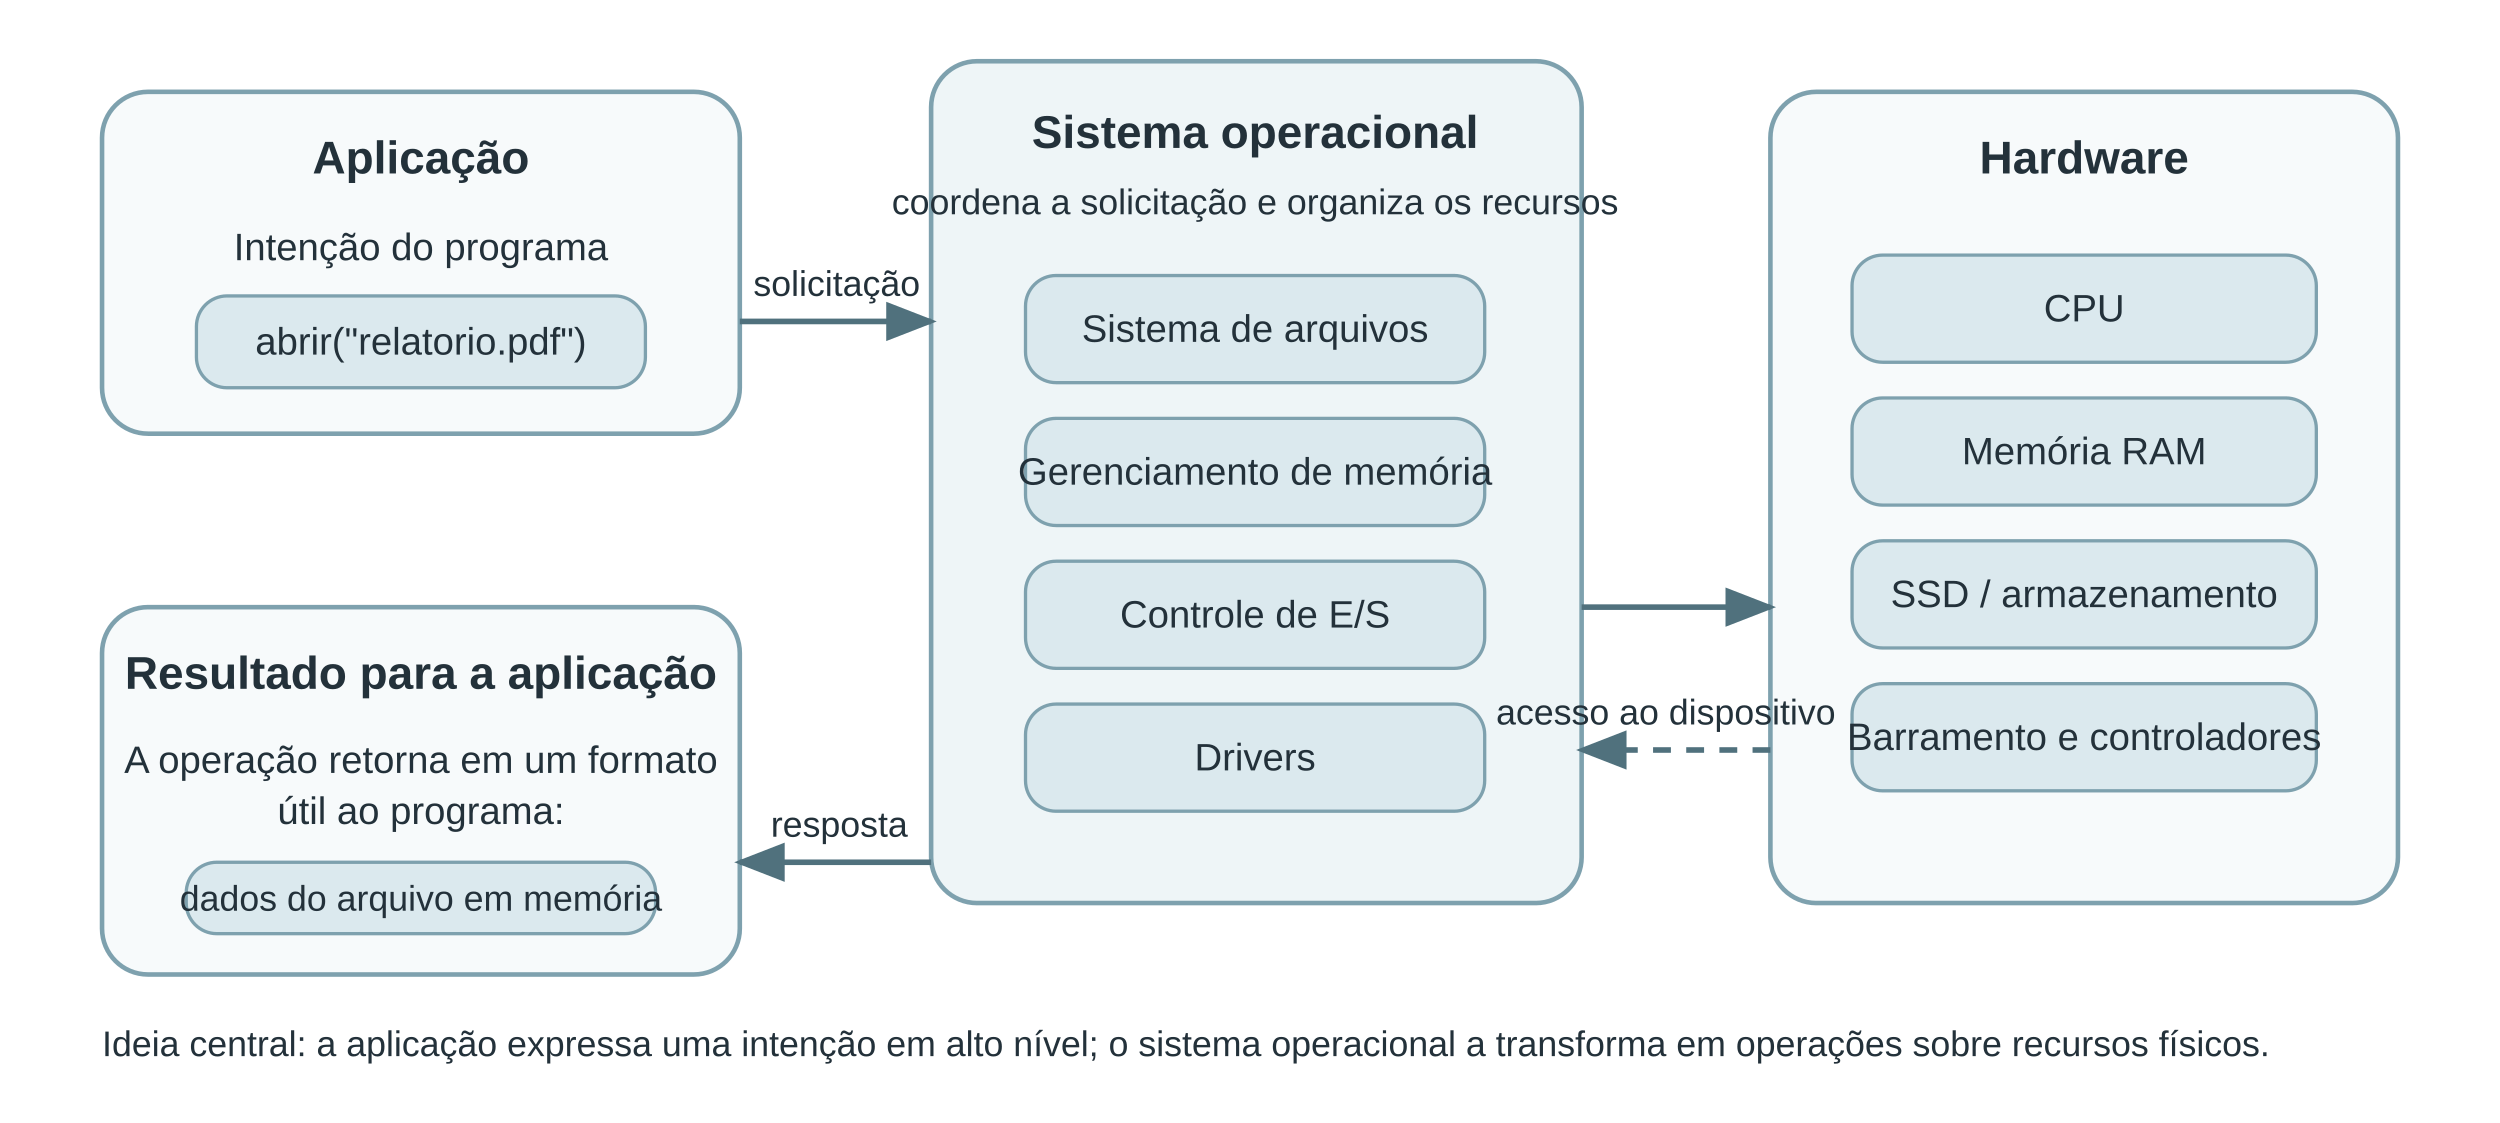
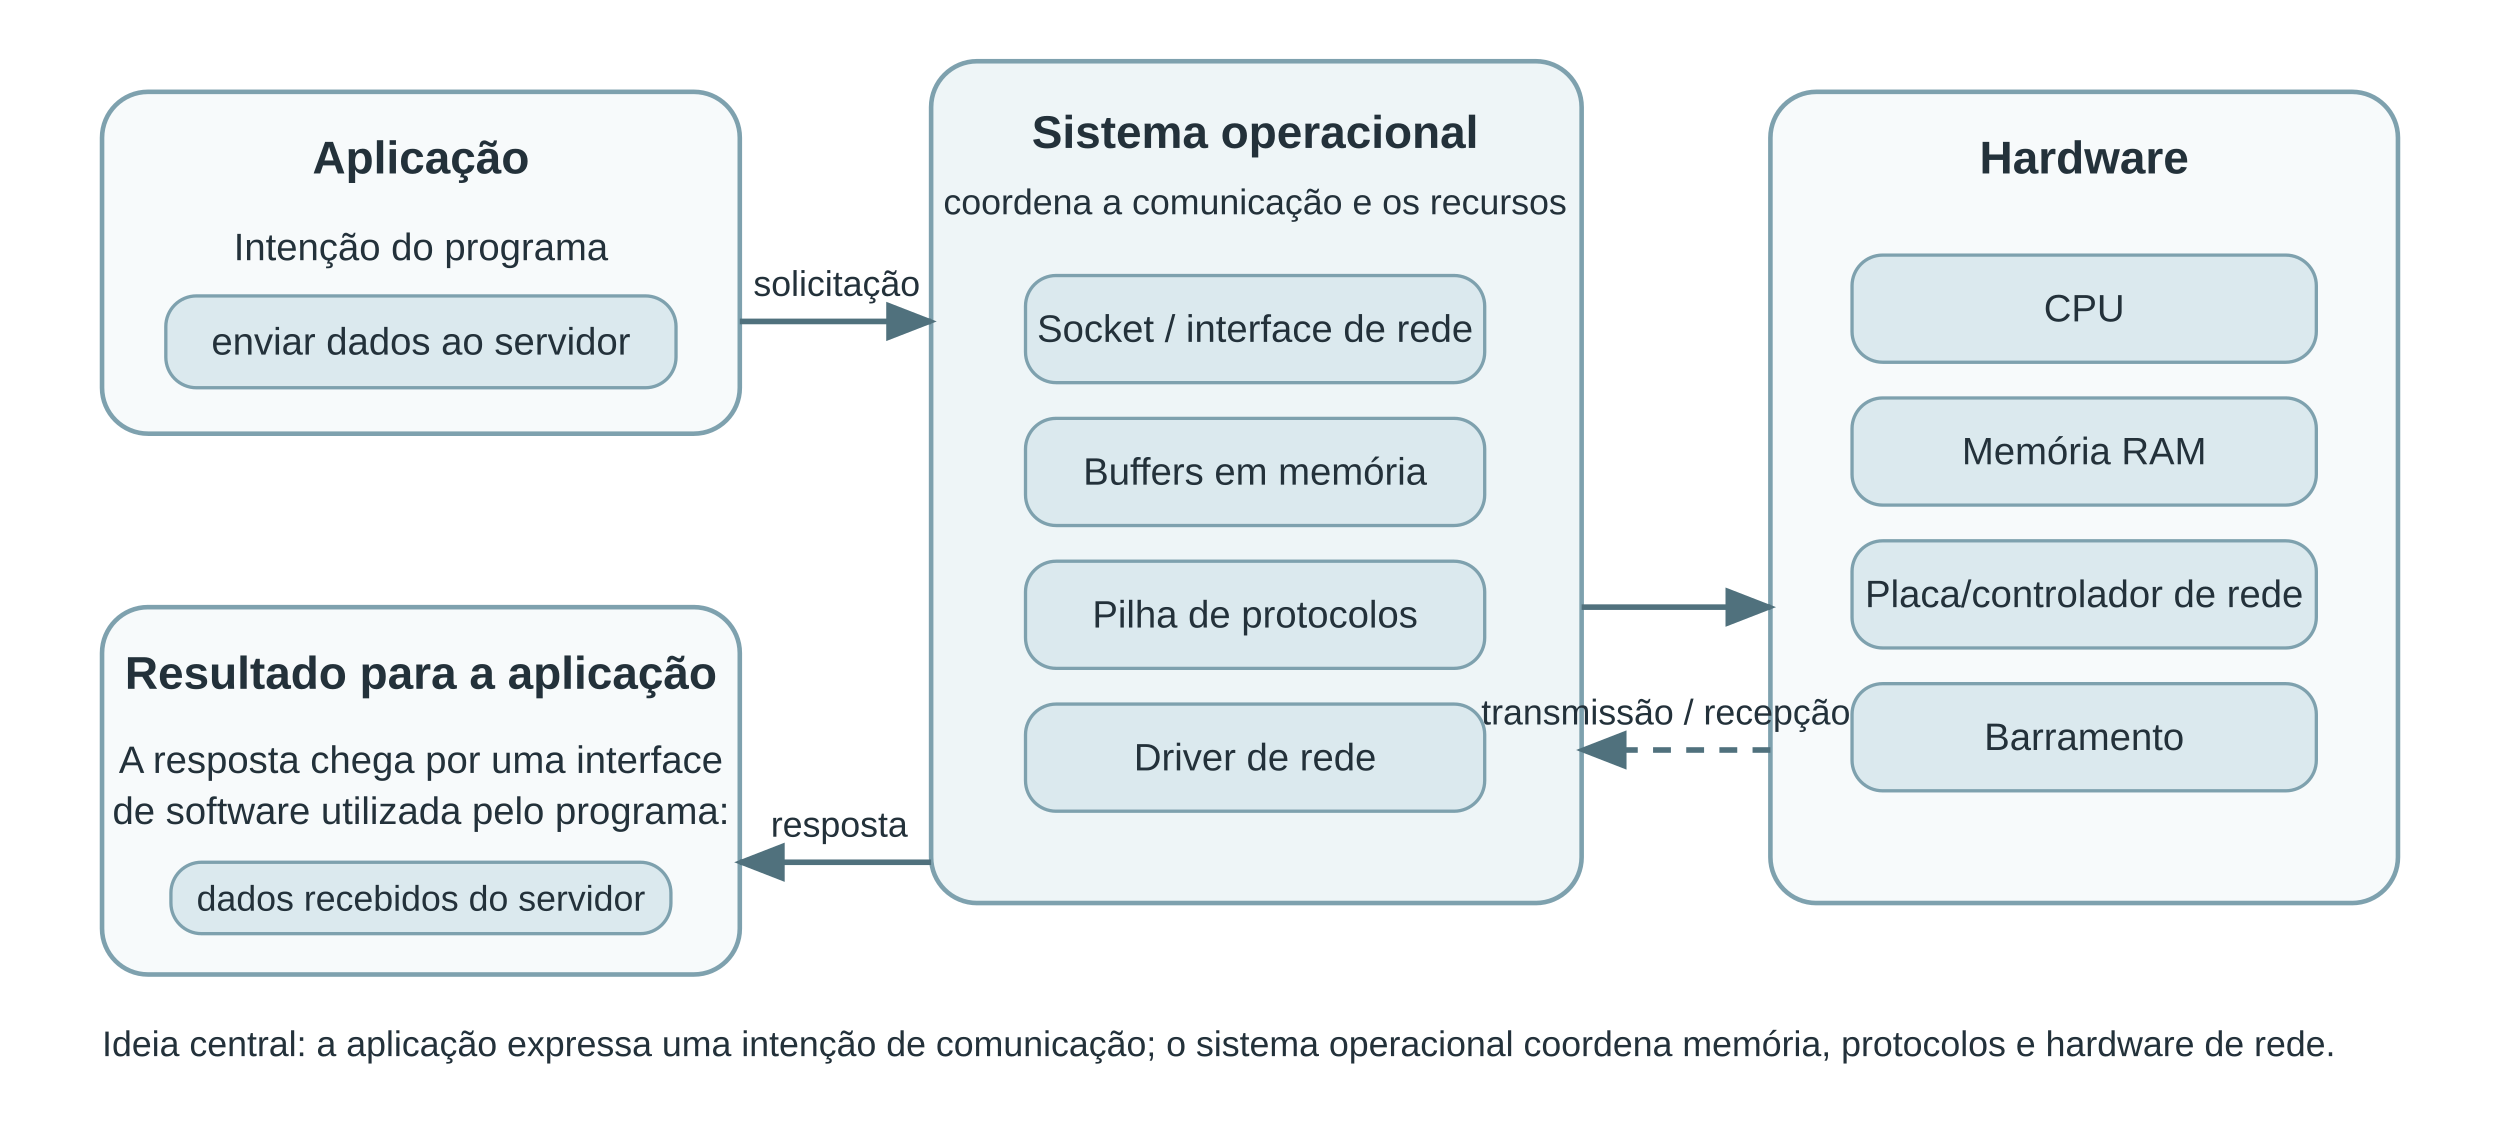
<svg xmlns="http://www.w3.org/2000/svg" viewBox="0 0 980 440" role="img" aria-labelledby="title desc">
  <style>
    text{font-family:Arial,Helvetica,sans-serif;fill:#23313a}
    .title{font-size:18px;font-weight:700}
    .body{font-size:15px}
    .small{font-size:14px}
    .box{fill:#f7fafb;stroke:#7ea1ae;stroke-width:1.8}
    .box2{fill:#eef5f7;stroke:#7ea1ae;stroke-width:1.8}
    .chip{fill:#dbe9ee;stroke:#7ea1ae;stroke-width:1.3}
    .arrow{stroke:#50717d;stroke-width:2.2;fill:none;marker-end:url(#arrow)}
    .dashed{stroke-dasharray:7 6}
  </style>
  <defs>
    <marker id="arrow" markerWidth="10" markerHeight="10" refX="8" refY="3.5" orient="auto">
      <polygon points="0 0, 9 3.5, 0 7" fill="#50717d" />
    </marker>
  </defs>
  <rect x="40" y="36" width="250" height="134" rx="18" class="box" />
  <text x="165" y="68" text-anchor="middle" class="title">Aplicação</text>
  <text x="165" y="102" text-anchor="middle" class="body">Intenção do programa</text>
-   <rect x="77" y="116" width="176" height="36" rx="12" class="chip" />
-   <text x="165" y="139" text-anchor="middle" class="body">abrir("relatorio.pdf")</text>
+   <rect x="65" y="116" width="200" height="36" rx="12" class="chip" />
+   <text x="165" y="139" text-anchor="middle" class="body">enviar dados ao servidor</text>
  <rect x="365" y="24" width="255" height="330" rx="18" class="box2" />
  <text x="492" y="58" text-anchor="middle" class="title">Sistema operacional</text>
-   <text x="492" y="84" text-anchor="middle" class="small">coordena a solicitação e organiza os recursos</text>
+   <text x="492" y="84" text-anchor="middle" class="small">coordena a comunicação e os recursos</text>
  <rect x="402" y="108" width="180" height="42" rx="12" class="chip" />
-   <text x="492" y="134" text-anchor="middle" class="body">Sistema de arquivos</text>
+   <text x="492" y="134" text-anchor="middle" class="body">Socket / interface de rede</text>
  <rect x="402" y="164" width="180" height="42" rx="12" class="chip" />
-   <text x="492" y="190" text-anchor="middle" class="body">Gerenciamento de memória</text>
+   <text x="492" y="190" text-anchor="middle" class="body">Buffers em memória</text>
  <rect x="402" y="220" width="180" height="42" rx="12" class="chip" />
-   <text x="492" y="246" text-anchor="middle" class="body">Controle de E/S</text>
+   <text x="492" y="246" text-anchor="middle" class="body">Pilha de protocolos</text>
  <rect x="402" y="276" width="180" height="42" rx="12" class="chip" />
-   <text x="492" y="302" text-anchor="middle" class="body">Drivers</text>
+   <text x="492" y="302" text-anchor="middle" class="body">Driver de rede</text>
  <rect x="694" y="36" width="246" height="318" rx="18" class="box" />
  <text x="817" y="68" text-anchor="middle" class="title">Hardware</text>
  <rect x="726" y="100" width="182" height="42" rx="12" class="chip" />
  <text x="817" y="126" text-anchor="middle" class="body">CPU</text>
  <rect x="726" y="156" width="182" height="42" rx="12" class="chip" />
  <text x="817" y="182" text-anchor="middle" class="body">Memória RAM</text>
  <rect x="726" y="212" width="182" height="42" rx="12" class="chip" />
-   <text x="817" y="238" text-anchor="middle" class="body">SSD / armazenamento</text>
+   <text x="817" y="238" text-anchor="middle" class="body">Placa/controlador de rede</text>
  <rect x="726" y="268" width="182" height="42" rx="12" class="chip" />
-   <text x="817" y="294" text-anchor="middle" class="body">Barramento e controladores</text>
-   <path d="M290 126 C325 126, 335 126, 365 126" class="arrow" />
-   <path d="M620 238 C650 238, 662 238, 694 238" class="arrow" />
-   <path d="M694 294 C646 294, 635 294, 620 294" class="arrow dashed" />
-   <text x="653" y="284" text-anchor="middle" class="small">acesso ao dispositivo</text>
+   <text x="817" y="294" text-anchor="middle" class="body">Barramento</text>
+   <path d="M290 126 C325 126,335 126,365 126" class="arrow" />
+   <path d="M620 238 C650 238,662 238,694 238" class="arrow" />
+   <path d="M694 294 C646 294,635 294,620 294" class="arrow dashed" />
+   <text x="653" y="284" text-anchor="middle" class="small">transmissão / recepção</text>
  <text x="328" y="116" text-anchor="middle" class="small">solicitação</text>
  <rect x="40" y="238" width="250" height="144" rx="18" class="box" />
  <text x="165" y="270" text-anchor="middle" class="title">Resultado para a aplicação</text>
-   <text x="165" y="303" text-anchor="middle" class="body">A operação retorna em um formato</text>
-   <text x="165" y="323" text-anchor="middle" class="body">útil ao programa:</text>
-   <rect x="73" y="338" width="184" height="28" rx="12" class="chip" />
-   <text x="165" y="357" text-anchor="middle" class="small">dados do arquivo em memória</text>
-   <path d="M365 338 C333 338, 324 338, 290 338" class="arrow" />
+   <text x="165" y="303" text-anchor="middle" class="body">A resposta chega por uma interface</text>
+   <text x="165" y="323" text-anchor="middle" class="body">de software utilizada pelo programa:</text>
+   <rect x="67" y="338" width="196" height="28" rx="12" class="chip" />
+   <text x="165" y="357" text-anchor="middle" class="small">dados recebidos do servidor</text>
+   <path d="M365 338 C333 338,324 338,290 338" class="arrow" />
  <text x="329" y="328" text-anchor="middle" class="small">resposta</text>
-   <text x="40" y="414" class="small">Ideia central: a aplicação expressa uma intenção em alto nível; o sistema operacional a transforma em operações sobre recursos físicos.</text>
+   <text x="40" y="414" class="small">Ideia central: a aplicação expressa uma intenção de comunicação; o sistema operacional coordena memória, protocolos e hardware de rede.</text>
</svg>
